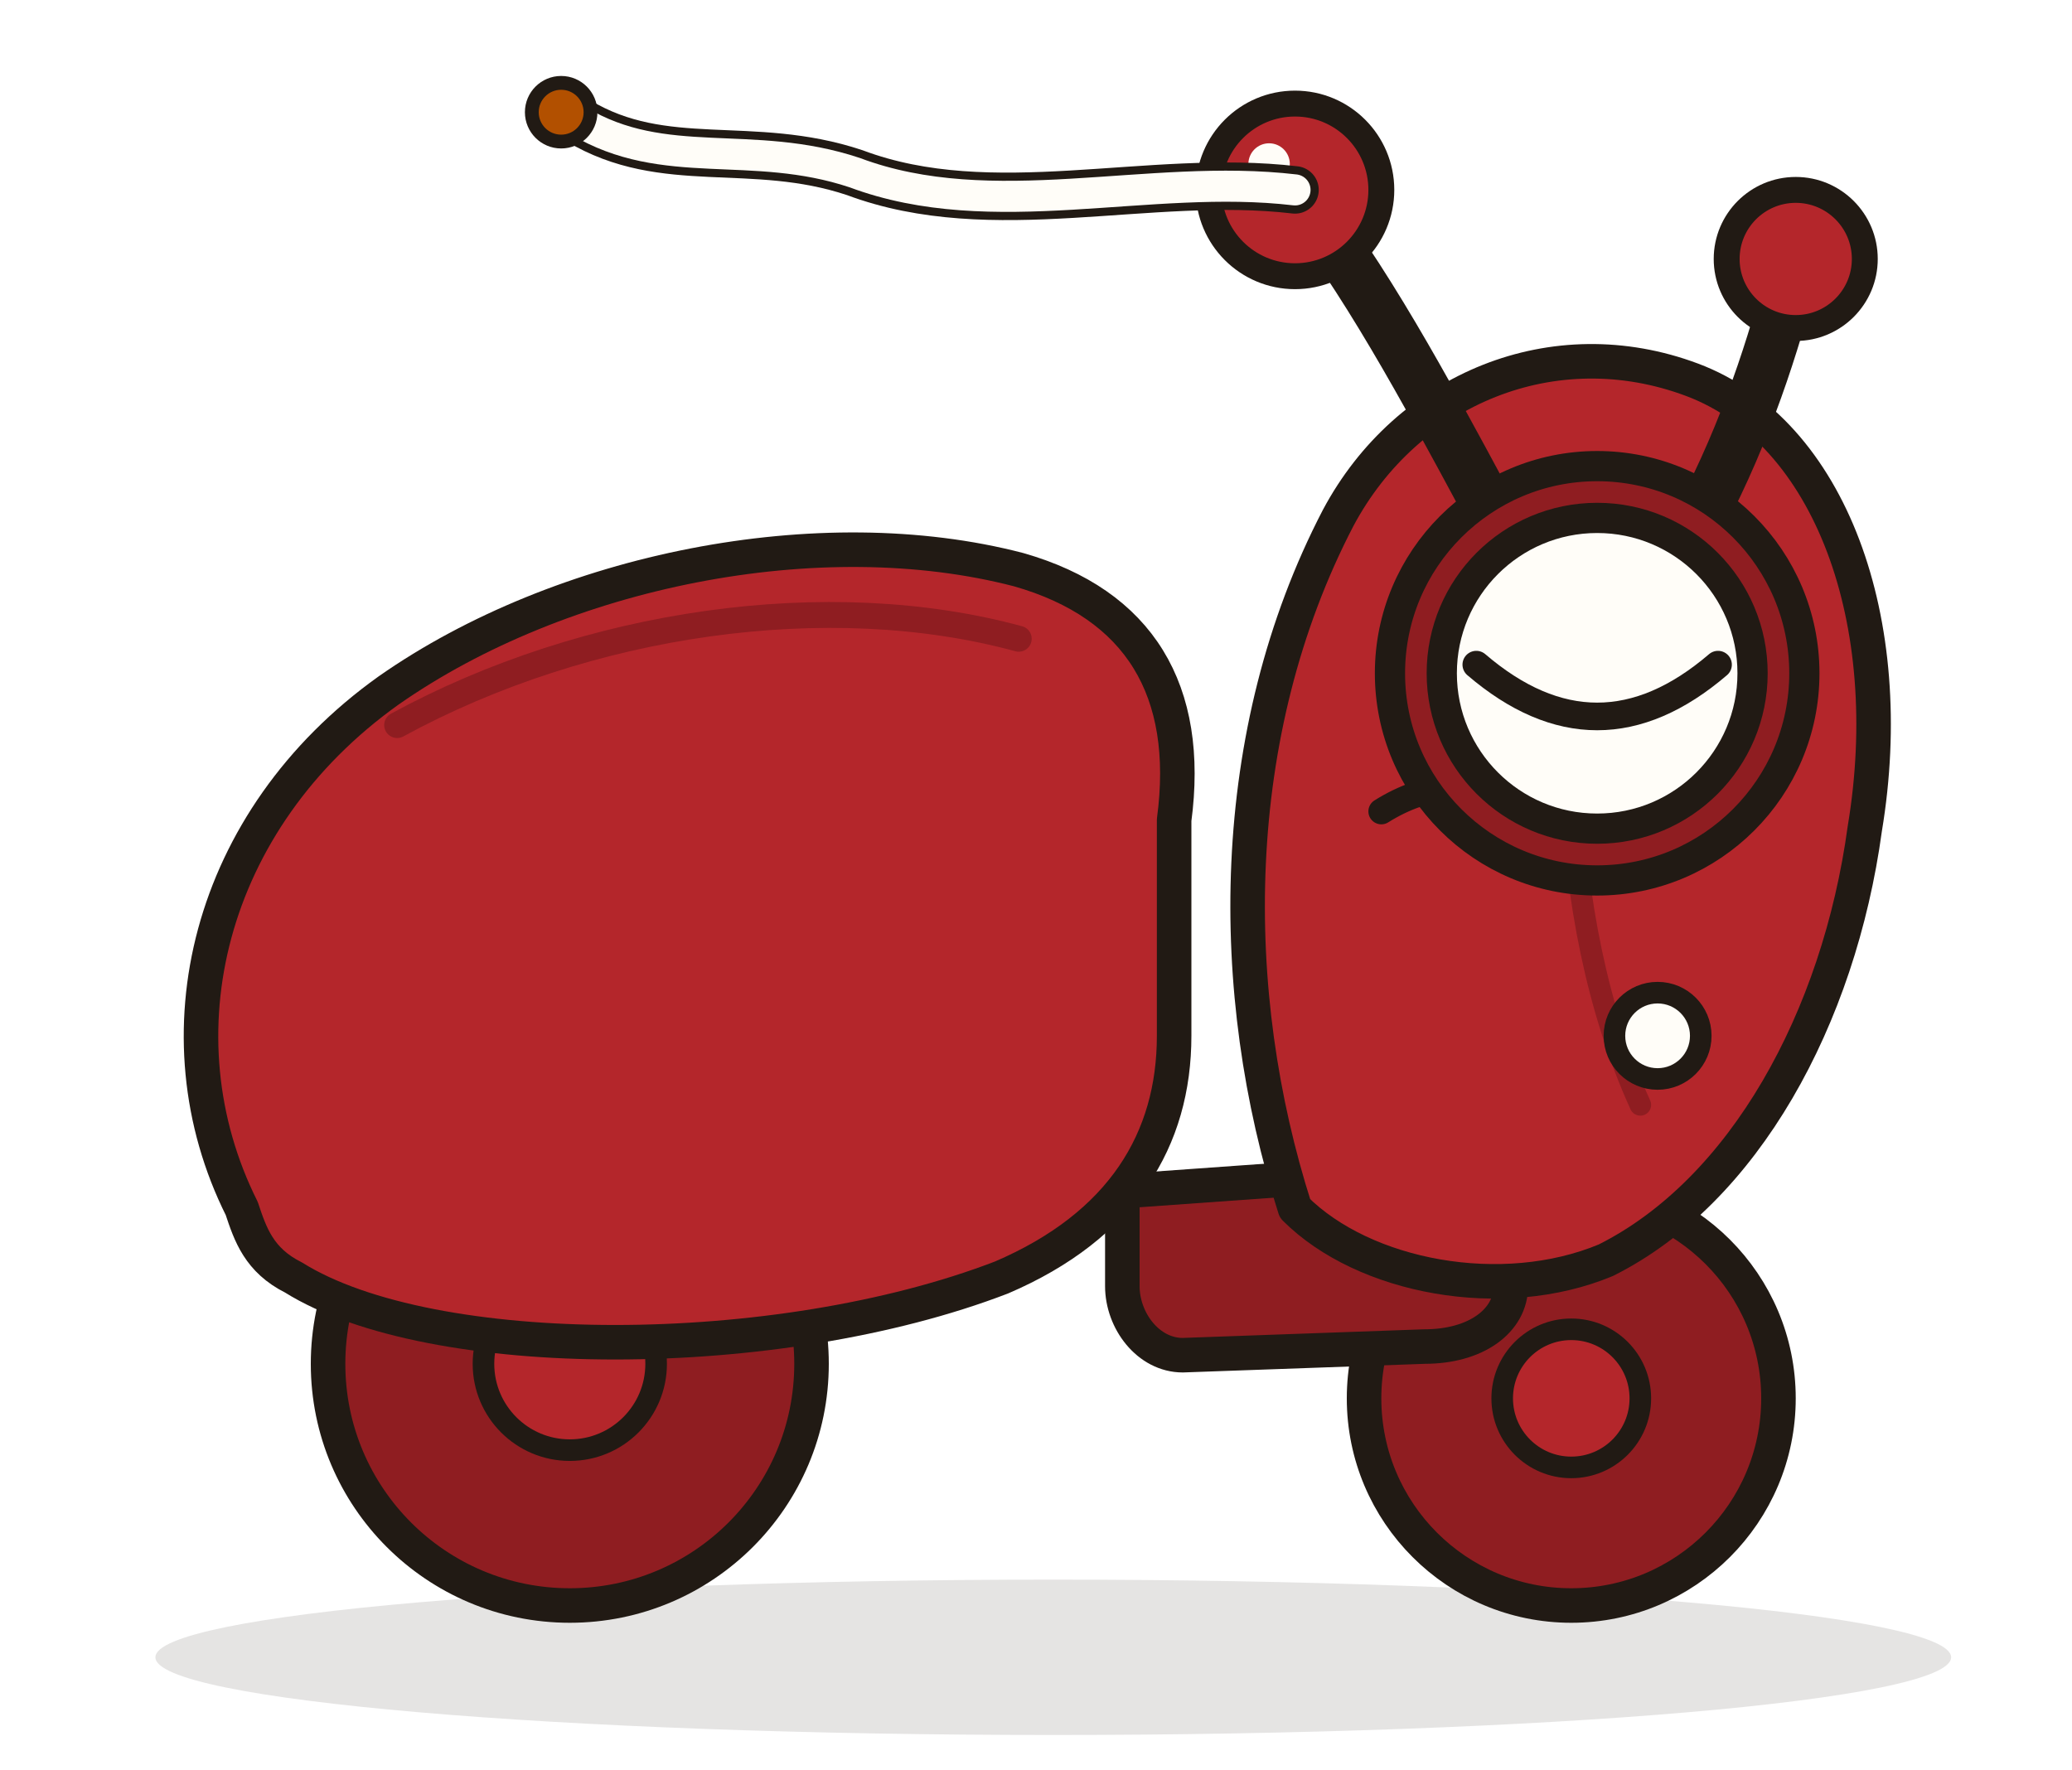
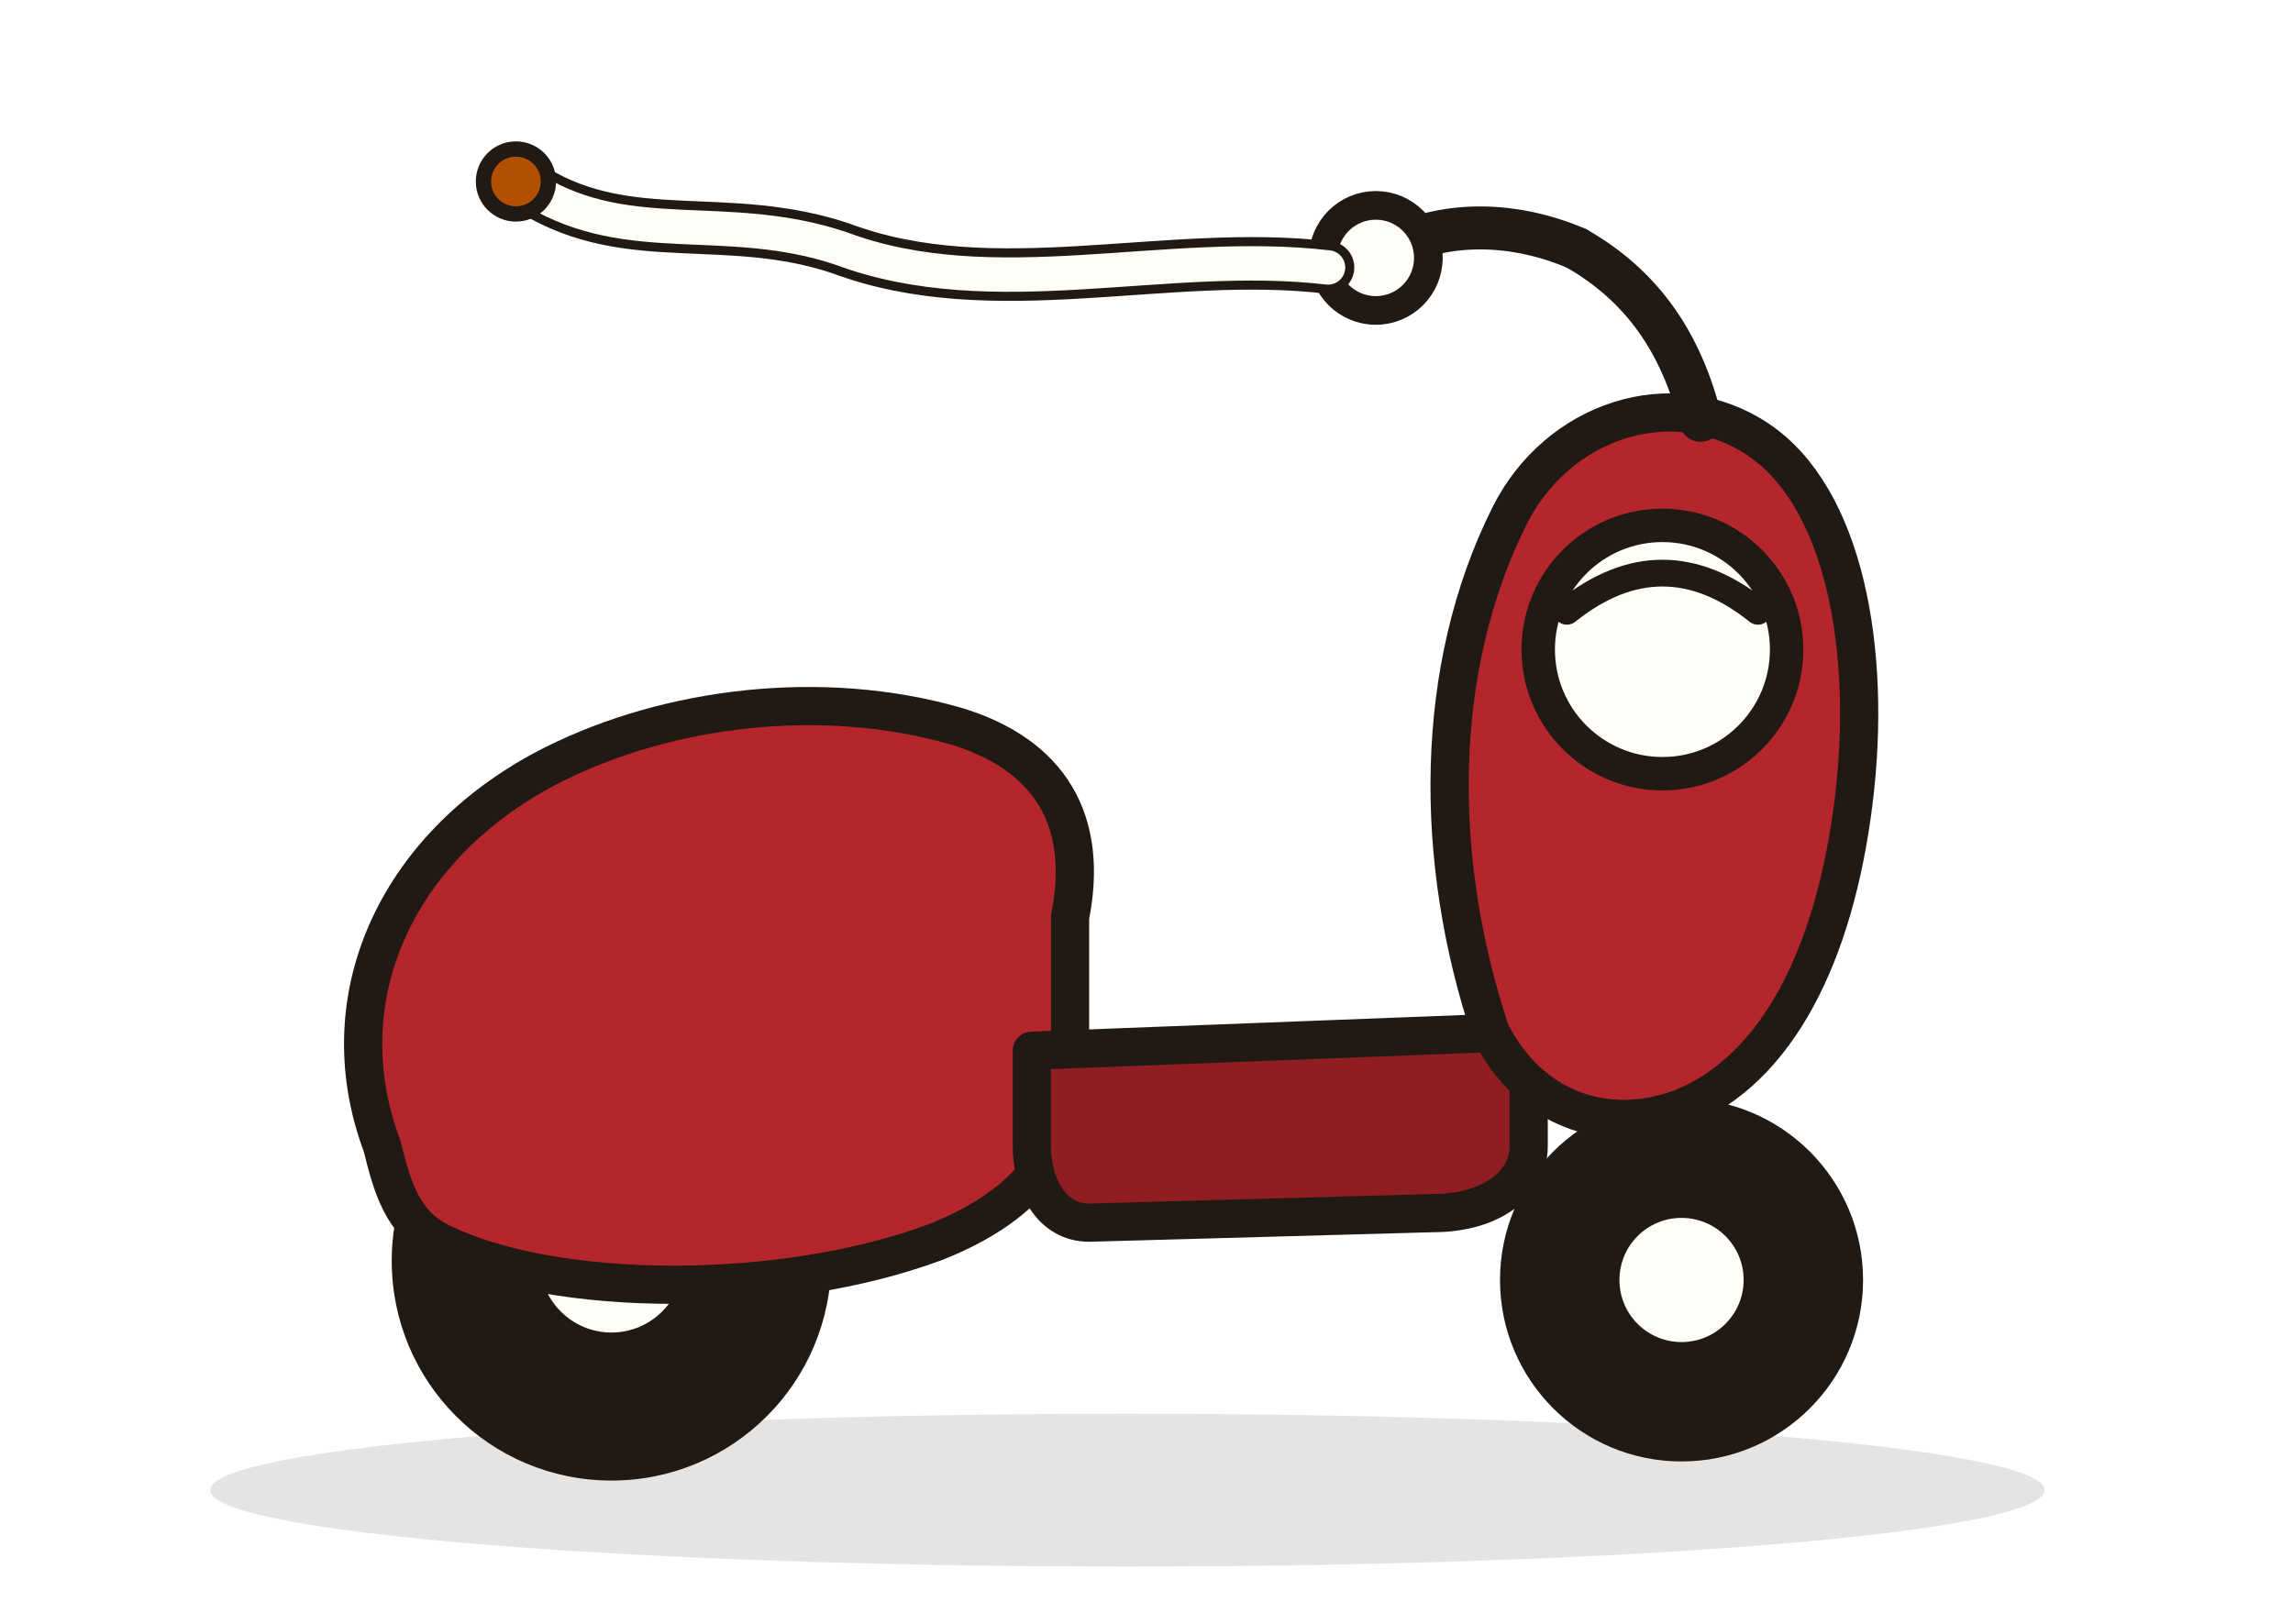
- <svg xmlns="http://www.w3.org/2000/svg" viewBox="0 0 240 205" role="img" aria-hidden="true">
+ <svg xmlns="http://www.w3.org/2000/svg" viewBox="0 0 240 170" role="img" aria-hidden="true">
  <style>
@media (prefers-reduced-motion: no-preference) {
-   .ribbon { animation: ribbon-flutter 2.4s ease-in-out infinite; transform-origin: 150px 22px; }
+   .ribbon { animation: ribbon-flutter 2.4s ease-in-out infinite; transform-origin: 139px 28px; }
  @keyframes ribbon-flutter { 0%, 100% { transform: rotate(0deg); } 50% { transform: rotate(-3deg); } }
-   .idle-bob { animation: idle-bob 3.4s ease-in-out infinite; transform-origin: 122px 158px; }
+   .idle-bob { animation: idle-bob 3.4s ease-in-out infinite; transform-origin: 118px 130px; }
  @keyframes idle-bob { 0%, 100% { transform: translateY(0); } 50% { transform: translateY(-3px); } }
  .sparkle { animation: sparkle-pulse 1.4s ease-in-out infinite; transform-box: fill-box; transform-origin: center; }
  @keyframes sparkle-pulse { 0%, 100% { opacity: 0.35; transform: scale(0.85); } 50% { opacity: 1; transform: scale(1.05); } }
}
</style>
-   <ellipse cx="122" cy="192" rx="104" ry="9" fill="#211a14" opacity="0.12" />
+   <ellipse cx="118" cy="156" rx="96" ry="8" fill="#211a14" opacity="0.12" />
  <g class="idle-bob">
-     <circle cx="66" cy="158" r="28" fill="#8f1d21" stroke="#211a14" stroke-width="4" />
-     <circle cx="66" cy="158" r="10" fill="#b4262b" stroke="#211a14" stroke-width="2.5" />
-     <circle cx="182" cy="162" r="24" fill="#8f1d21" stroke="#211a14" stroke-width="4" />
-     <circle cx="182" cy="162" r="8" fill="#b4262b" stroke="#211a14" stroke-width="2.5" />
-     <path d="M28,140 C18,120 24,95 45,80 C65,66 95,60 118,66            C132,70 138,80 136,95 L136,120 C136,132 130,142 116,148            C90,158 50,158 34,148 C30,146 29,143 28,140 Z" fill="#b4262b" stroke="#211a14" stroke-width="4" stroke-linejoin="round" />
-     <path d="M46,84 C68,72 96,68 118,74" stroke="#8f1d21" stroke-width="3" fill="none" stroke-linecap="round" />
-     <path d="M130,138 L172,135 L175,149 C175,153 171,156 165,156 L137,157            C133,157 130,153 130,149 Z" fill="#8f1d21" stroke="#211a14" stroke-width="4" stroke-linejoin="round" />
-     <path d="M150,140 C142,115 142,85 155,60 C163,45 180,38 196,44            C212,50 220,72 216,96 C213,118 202,138 186,146            C174,151 158,148 150,140 Z" fill="#b4262b" stroke="#211a14" stroke-width="4" stroke-linejoin="round" />
-     <path d="M186,55 C180,76 180,106 190,128" stroke="#8f1d21" stroke-width="2.5" fill="none" stroke-linecap="round" />
-     <circle cx="192" cy="120" r="5" fill="#fffdf8" stroke="#211a14" stroke-width="2.5" />
-     <path d="M160,94 Q168,89 176,93" stroke="#211a14" stroke-width="3" fill="none" stroke-linecap="round" />
-     <path d="M172,58 C165,45 158,32 150,22" stroke="#211a14" stroke-width="6" fill="none" stroke-linecap="round" />
-     <circle cx="150" cy="22" r="10" fill="#b4262b" stroke="#211a14" stroke-width="3" />
-     <circle cx="147" cy="19" r="2.4" fill="#fffdf8" />
-     <path d="M198,58 C203,48 206,38 208,30" stroke="#211a14" stroke-width="6" fill="none" stroke-linecap="round" />
-     <circle cx="208" cy="30" r="8" fill="#b4262b" stroke="#211a14" stroke-width="3" />
+     <circle cx="64" cy="132" r="23" fill="#211a14" />
+     <circle cx="64" cy="132" r="7.5" fill="#fffdf8" />
+     <circle cx="176" cy="134" r="19" fill="#211a14" />
+     <circle cx="176" cy="134" r="6.5" fill="#fffdf8" />
+     <path d="M40,120            C34,104 42,88 58,80            C70,74 86,72 100,76            C110,79 114,86 112,96            L112,112            C112,120 108,126 98,130            C82,136 58,136 46,130            C42,128 41,124 40,120 Z" fill="#b4262b" stroke="#211a14" stroke-width="4" stroke-linejoin="round" />
+     <path d="M108,110 L160,108 L160,120 C160,124 156,127 150,127 L114,128 C110,128 108,124 108,120 Z" fill="#8f1d21" stroke="#211a14" stroke-width="4" stroke-linejoin="round" />
+     <path d="M156,108            C150,90 150,70 158,54            C163,44 175,40 184,46            C193,52 196,68 194,84            C192,100 186,112 176,116            C168,119 160,116 156,108 Z" fill="#b4262b" stroke="#211a14" stroke-width="4" stroke-linejoin="round" />
+     <path d="M178,44 C176,36 172,30 165,26" stroke="#211a14" stroke-width="4.5" fill="none" stroke-linecap="round" />
+     <path d="M165,26 C158,23 150,23 144,27" stroke="#211a14" stroke-width="4.5" fill="none" stroke-linecap="round" />
+     <circle cx="144" cy="27" r="5.5" fill="#fffdf8" stroke="#211a14" stroke-width="3" />
    <g class="ribbon">
-       <path d="M150,22 C133,20 115,26 99,20 C87,16 77,20 67,14" stroke="#211a14" stroke-width="5.5" fill="none" stroke-linecap="round" />
-       <path d="M150,22 C133,20 115,26 99,20 C87,16 77,20 67,14" stroke="#fffdf8" stroke-width="3.6" fill="none" stroke-linecap="round" />
-       <circle cx="65" cy="13" r="3.4" fill="#b25000" stroke="#211a14" stroke-width="1.6" />
+       <path d="M139,28 C122,26 104,32 88,26 C76,22 66,26 56,20" stroke="#211a14" stroke-width="5.5" fill="none" stroke-linecap="round" />
+       <path d="M139,28 C122,26 104,32 88,26 C76,22 66,26 56,20" stroke="#fffdf8" stroke-width="3.6" fill="none" stroke-linecap="round" />
+       <circle cx="54" cy="19" r="3.4" fill="#b25000" stroke="#211a14" stroke-width="1.6" />
    </g>
-     <circle cx="185" cy="78" r="24" fill="#8f1d21" stroke="#211a14" stroke-width="3.5" />
-     <circle cx="185" cy="78" r="18" fill="#fffdf8" stroke="#211a14" stroke-width="3.5" />
-     <path d="M171,77 Q185,89 199,77" stroke="#211a14" stroke-width="3.2" fill="none" stroke-linecap="round" />
+     <circle cx="174" cy="68" r="13" fill="#fffdf8" stroke="#211a14" stroke-width="3.5" />
+     <path d="M164,64 Q174,56 184,64" stroke="#211a14" stroke-width="2.8" fill="none" stroke-linecap="round" />
  </g>
</svg>
